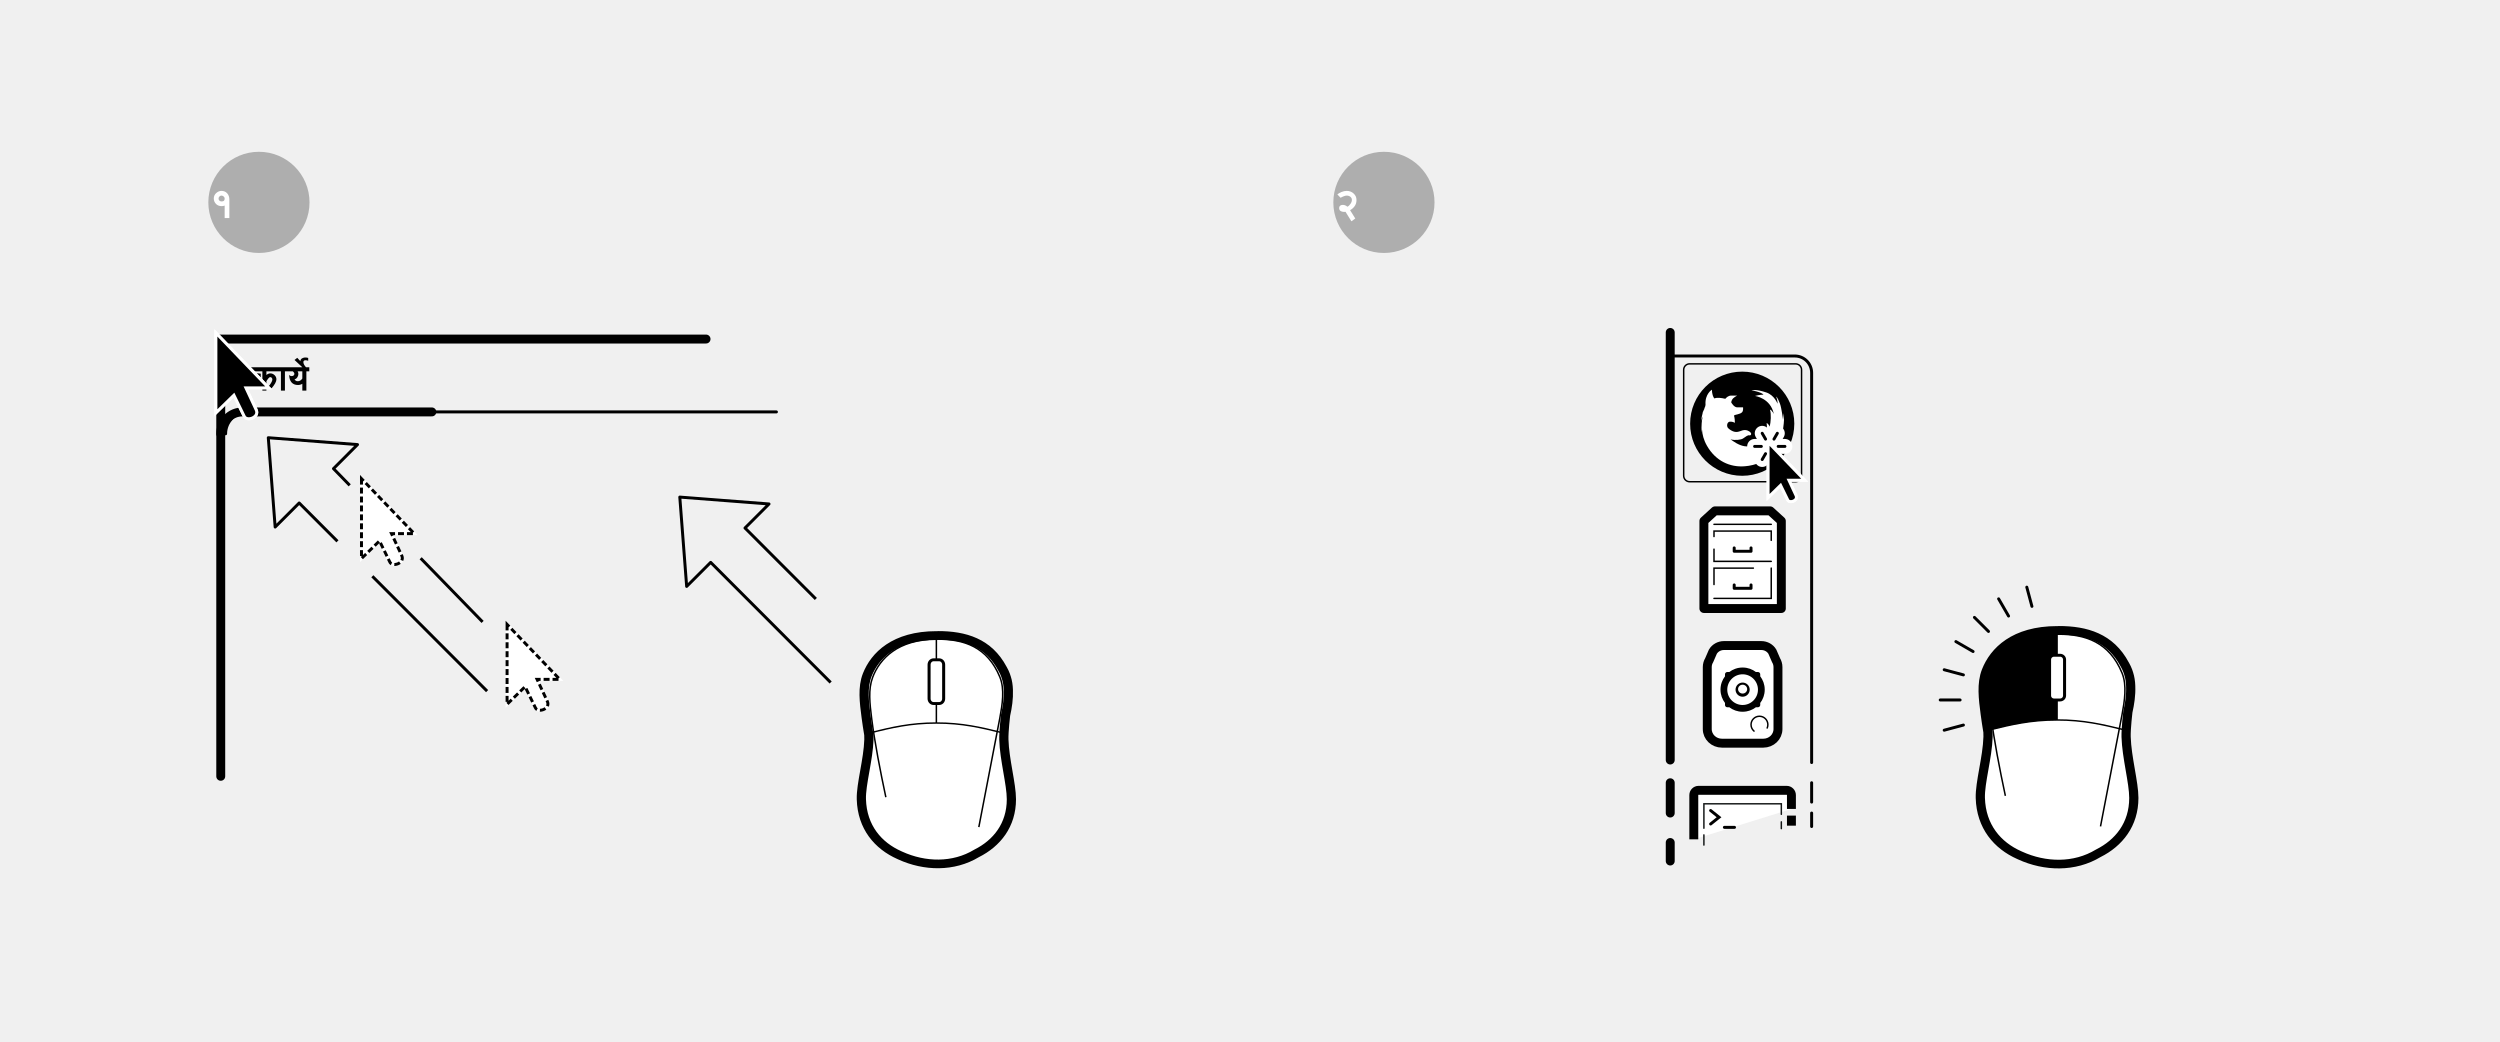
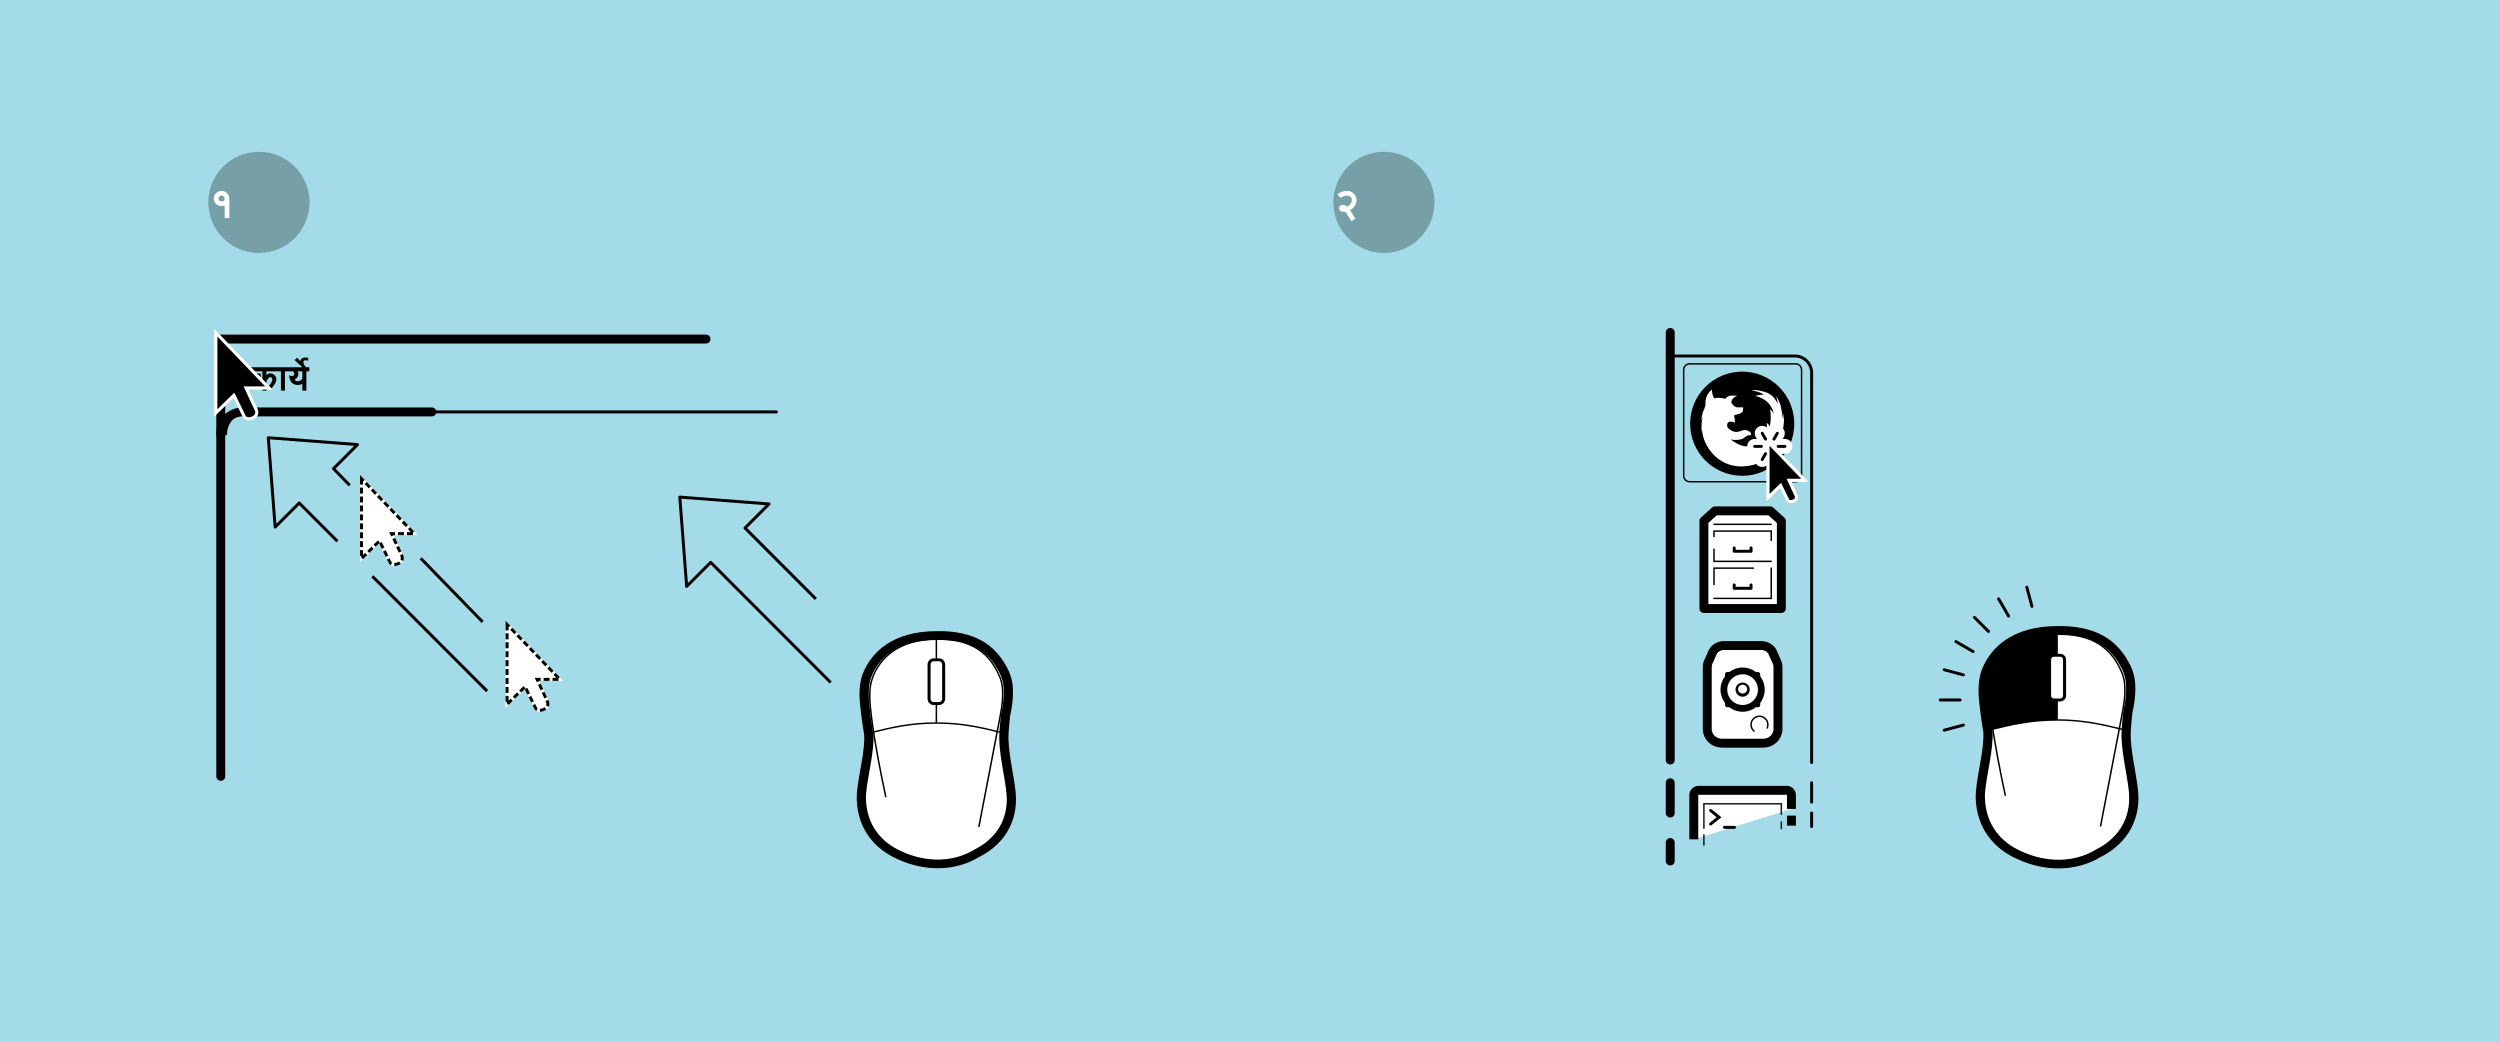
<svg xmlns="http://www.w3.org/2000/svg" xmlns:ns1="http://www.openswatchbook.org/uri/2009/osb" xmlns:xlink="http://www.w3.org/1999/xlink" height="350" id="svg10075" version="1.1" width="840">
  <defs id="defs10077">
    <linearGradient id="RHEL7" ns1:paint="gradient">
      <stop id="stop13323" offset="0" style="stop-color:#a3dbe8;stop-opacity:1;" />
      <stop id="stop13325" offset="1" style="stop-color:#a3dbe8;stop-opacity:1;" />
    </linearGradient>
    <linearGradient id="GNOME" ns1:paint="gradient">
      <stop id="stop11074" offset="0" style="stop-color:#eeedec;stop-opacity:1;" />
      <stop id="stop11076" offset="1" style="stop-color:#eeedec;stop-opacity:1" />
    </linearGradient>
    <linearGradient id="BLANK" ns1:paint="gradient">
      <stop id="stop7012" offset="0" style="stop-color:#eeedec;stop-opacity:0;" />
      <stop id="stop7014" offset="1" style="stop-color:#eeedec;stop-opacity:0" />
    </linearGradient>
    <linearGradient gradientTransform="matrix(1.183438,0,0,0.896461,5.70167,415.6038)" gradientUnits="userSpaceOnUse" id="linearGradient7064" x1="-18.338" x2="713.429" y1="490.549" y2="490.549" xlink:href="#GNOME" />
    <linearGradient gradientUnits="userSpaceOnUse" id="linearGradient5885" x1="29.09" x2="33.971" y1="11.773" y2="9.709" xlink:href="#linearGradient5716" />
    <linearGradient id="linearGradient5716">
      <stop id="stop5718" offset="0" style="stop-color:#000000;stop-opacity:1;" />
      <stop id="stop5720" offset="1" style="stop-color:#484848;stop-opacity:1;" />
    </linearGradient>
    <linearGradient gradientUnits="userSpaceOnUse" id="linearGradient17441" x1="29.09" x2="33.971" y1="11.773" y2="9.709" xlink:href="#linearGradient5716" />
    <linearGradient id="linearGradient17443">
      <stop id="stop17445" offset="0" style="stop-color:#000000;stop-opacity:1;" />
      <stop id="stop17447" offset="1" style="stop-color:#484848;stop-opacity:1;" />
    </linearGradient>
    <linearGradient gradientUnits="userSpaceOnUse" id="linearGradient4726-2" x1="29.09" x2="33.971" y1="11.773" y2="9.709" xlink:href="#linearGradient5716-3-1" />
    <linearGradient id="linearGradient5716-3-1">
      <stop id="stop5718-0-3" offset="0" style="stop-color:#000000;stop-opacity:1;" />
      <stop id="stop5720-0-39" offset="1" style="stop-color:#484848;stop-opacity:1;" />
    </linearGradient>
    <linearGradient gradientUnits="userSpaceOnUse" id="linearGradient4726-2-4" x1="29.09" x2="33.971" y1="11.773" y2="9.709" xlink:href="#linearGradient5716-3-1-9" />
    <linearGradient id="linearGradient5716-3-1-9">
      <stop id="stop5718-0-3-4" offset="0" style="stop-color:#000000;stop-opacity:1;" />
      <stop id="stop5720-0-39-8" offset="1" style="stop-color:#484848;stop-opacity:1;" />
    </linearGradient>
    <linearGradient gradientUnits="userSpaceOnUse" id="linearGradient4726-2-4-7" x1="29.09" x2="33.971" y1="11.773" y2="9.709" xlink:href="#linearGradient5716-3-1-9-2" />
    <linearGradient id="linearGradient5716-3-1-9-2">
      <stop id="stop5718-0-3-4-5" offset="0" style="stop-color:#000000;stop-opacity:1;" />
      <stop id="stop5720-0-39-8-8" offset="1" style="stop-color:#484848;stop-opacity:1;" />
    </linearGradient>
    <linearGradient gradientUnits="userSpaceOnUse" id="linearGradient31959" x1="29.09" x2="33.971" y1="11.773" y2="9.709" xlink:href="#linearGradient5716-3-1" />
    <linearGradient gradientUnits="userSpaceOnUse" id="linearGradient31961" x1="29.09" x2="33.971" y1="11.773" y2="9.709" xlink:href="#linearGradient5716-3-1-9" />
    <linearGradient gradientUnits="userSpaceOnUse" id="linearGradient31963" x1="29.09" x2="33.971" y1="11.773" y2="9.709" xlink:href="#linearGradient5716-3-1-9-2" />
    <linearGradient gradientUnits="userSpaceOnUse" id="linearGradient5681-5" x1="29.09" x2="33.971" y1="11.773" y2="9.709" xlink:href="#linearGradient5716-3-1-8-5-5" />
    <linearGradient id="linearGradient5716-3-1-8-5-5">
      <stop id="stop5718-0-3-8-9-7" offset="0" style="stop-color:#000000;stop-opacity:1;" />
      <stop id="stop5720-0-39-7-4-0" offset="1" style="stop-color:#484848;stop-opacity:1;" />
    </linearGradient>
    <radialGradient cx="18.248" cy="15.716" fx="18.248" fy="15.716" gradientTransform="matrix(0.667097,0,0,0.6652358,301.7631,447.7745)" gradientUnits="userSpaceOnUse" id="radialGradient5559" r="29.993" xlink:href="#linearGradient3962-1-1-9-5-4-2" />
    <linearGradient id="linearGradient3962-1-1-9-5-4-2">
      <stop id="stop3964-5-0-1-9-6-6" offset="0" style="stop-color: rgb(211, 233, 255); stop-opacity: 1;" />
      <stop id="stop4134-0-8-0-8-6-6" offset="0.155" style="stop-color: rgb(243, 249, 255); stop-opacity: 1;" />
      <stop id="stop4346-9-1-1-2-3-4" offset="0.631" style="stop-color: rgb(55, 100, 151); stop-opacity: 1;" />
      <stop id="stop6610-2-9-0-2-7" offset="0.816" style="stop-color: rgb(39, 62, 93); stop-opacity: 1;" />
      <stop id="stop3966-7-2-7-7-1-3" offset="1" style="stop-color: rgb(82, 110, 165); stop-opacity: 1;" />
    </linearGradient>
    <linearGradient gradientTransform="matrix(0.1249452,0,0,0.125444,302.5432,448.9002)" gradientUnits="userSpaceOnUse" id="linearGradient5561" x1="145.163" x2="144.427" y1="-41.407" y2="46.078" xlink:href="#linearGradient10586-8-2-5-1-6-0" />
    <linearGradient id="linearGradient10586-8-2-5-1-6-0">
      <stop id="stop10588-8-7-5-8-3-4" offset="0" style="stop-color: rgb(172, 197, 237); stop-opacity: 1;" />
      <stop id="stop10590-3-6-5-8-3-9" offset="1" style="stop-color: rgb(25, 59, 110); stop-opacity: 1;" />
    </linearGradient>
    <radialGradient cx="24.881" cy="23" fx="24.881" fy="23" gradientTransform="matrix(1,0,0,0.931606,0,1.57305)" gradientUnits="userSpaceOnUse" id="radialGradient5567" r="19.19" xlink:href="#linearGradient6868-5-7-5-4-3" />
    <linearGradient id="linearGradient6868-5-7-5-4-3">
      <stop id="stop6870-84-7-0-1-8" offset="0" style="stop-color: rgb(0, 0, 0); stop-opacity: 1;" />
      <stop id="stop6872-0-5-0-7-1" offset="1" style="stop-color: rgb(0, 0, 0); stop-opacity: 0;" />
    </linearGradient>
    <radialGradient cx="24.881" cy="23" fx="24.881" fy="23" gradientTransform="matrix(1,0,0,0.931606,0,1.57305)" gradientUnits="userSpaceOnUse" id="radialGradient5565" r="19.19" xlink:href="#linearGradient6868-5-7-5-4-3" />
    <radialGradient cx="24.881" cy="23" fx="24.881" fy="23" gradientTransform="matrix(1,0,0,0.931606,0,1.57305)" gradientUnits="userSpaceOnUse" id="radialGradient5563" r="19.19" xlink:href="#linearGradient6868-5-7-5-4-3" />
    <radialGradient cx="24.881" cy="23" fx="24.881" fy="23" gradientTransform="matrix(1,0,0,0.931606,0,1.57305)" gradientUnits="userSpaceOnUse" id="radialGradient5573" r="19.19" xlink:href="#linearGradient6868-5-7-5-4-3" />
    <radialGradient cx="24.881" cy="23" fx="24.881" fy="23" gradientTransform="matrix(1,0,0,0.931606,0,1.57305)" gradientUnits="userSpaceOnUse" id="radialGradient5571" r="19.19" xlink:href="#linearGradient6868-5-7-5-4-3" />
    <radialGradient cx="24.881" cy="23" fx="24.881" fy="23" gradientTransform="matrix(1,0,0,0.931606,0,1.57305)" gradientUnits="userSpaceOnUse" id="radialGradient5569" r="19.19" xlink:href="#linearGradient6868-5-7-5-4-3" />
    <radialGradient cx="24.881" cy="23" fx="24.881" fy="23" gradientTransform="matrix(1,0,0,0.931606,0,1.57305)" gradientUnits="userSpaceOnUse" id="radialGradient5579" r="19.19" xlink:href="#linearGradient6868-5-7-5-4-3" />
    <radialGradient cx="24.881" cy="23" fx="24.881" fy="23" gradientTransform="matrix(1,0,0,0.931606,0,1.57305)" gradientUnits="userSpaceOnUse" id="radialGradient5577" r="19.19" xlink:href="#linearGradient6868-5-7-5-4-3" />
    <radialGradient cx="24.881" cy="23" fx="24.881" fy="23" gradientTransform="matrix(1,0,0,0.931606,0,1.57305)" gradientUnits="userSpaceOnUse" id="radialGradient5575" r="19.19" xlink:href="#linearGradient6868-5-7-5-4-3" />
    <radialGradient cx="24.881" cy="23" fx="24.881" fy="23" gradientTransform="matrix(1,0,0,0.931606,0,1.57305)" gradientUnits="userSpaceOnUse" id="radialGradient5585" r="19.19" xlink:href="#linearGradient6868-5-7-5-4-3" />
    <radialGradient cx="24.881" cy="23" fx="24.881" fy="23" gradientTransform="matrix(1,0,0,0.931606,0,1.57305)" gradientUnits="userSpaceOnUse" id="radialGradient5583" r="19.19" xlink:href="#linearGradient6868-5-7-5-4-3" />
    <radialGradient cx="24.881" cy="23" fx="24.881" fy="23" gradientTransform="matrix(1,0,0,0.931606,0,1.57305)" gradientUnits="userSpaceOnUse" id="radialGradient5581" r="19.19" xlink:href="#linearGradient6868-5-7-5-4-3" />
    <radialGradient cx="24.881" cy="23" fx="24.881" fy="23" gradientTransform="matrix(1,0,0,0.931606,0,1.57305)" gradientUnits="userSpaceOnUse" id="radialGradient5591" r="19.19" xlink:href="#linearGradient6868-5-7-5-4-3" />
    <radialGradient cx="24.881" cy="23" fx="24.881" fy="23" gradientTransform="matrix(1,0,0,0.931606,0,1.57305)" gradientUnits="userSpaceOnUse" id="radialGradient5589" r="19.19" xlink:href="#linearGradient6868-5-7-5-4-3" />
    <radialGradient cx="24.881" cy="23" fx="24.881" fy="23" gradientTransform="matrix(1,0,0,0.931606,0,1.57305)" gradientUnits="userSpaceOnUse" id="radialGradient5587" r="19.19" xlink:href="#linearGradient6868-5-7-5-4-3" />
    <radialGradient cx="24.881" cy="23" fx="24.881" fy="23" gradientTransform="matrix(1,0,0,0.931606,0,1.57305)" gradientUnits="userSpaceOnUse" id="radialGradient5597" r="19.19" xlink:href="#linearGradient6868-5-7-5-4-3" />
    <radialGradient cx="24.881" cy="23" fx="24.881" fy="23" gradientTransform="matrix(1,0,0,0.931606,0,1.57305)" gradientUnits="userSpaceOnUse" id="radialGradient5595" r="19.19" xlink:href="#linearGradient6868-5-7-5-4-3" />
    <radialGradient cx="24.881" cy="23" fx="24.881" fy="23" gradientTransform="matrix(1,0,0,0.931606,0,1.57305)" gradientUnits="userSpaceOnUse" id="radialGradient5593" r="19.19" xlink:href="#linearGradient6868-5-7-5-4-3" />
    <radialGradient cx="24.881" cy="23" fx="24.881" fy="23" gradientTransform="matrix(1,0,0,0.931606,0,1.57305)" gradientUnits="userSpaceOnUse" id="radialGradient5603" r="19.19" xlink:href="#linearGradient6868-5-7-5-4-3" />
    <radialGradient cx="24.881" cy="23" fx="24.881" fy="23" gradientTransform="matrix(1,0,0,0.931606,0,1.57305)" gradientUnits="userSpaceOnUse" id="radialGradient5601" r="19.19" xlink:href="#linearGradient6868-5-7-5-4-3" />
    <radialGradient cx="24.881" cy="23" fx="24.881" fy="23" gradientTransform="matrix(1,0,0,0.931606,0,1.57305)" gradientUnits="userSpaceOnUse" id="radialGradient5599" r="19.19" xlink:href="#linearGradient6868-5-7-5-4-3" />
    <radialGradient cx="24.881" cy="23" fx="24.881" fy="23" gradientTransform="matrix(1,0,0,0.931606,0,1.57305)" gradientUnits="userSpaceOnUse" id="radialGradient5609" r="19.19" xlink:href="#linearGradient6868-5-7-5-4-3" />
    <radialGradient cx="24.881" cy="23" fx="24.881" fy="23" gradientTransform="matrix(1,0,0,0.931606,0,1.57305)" gradientUnits="userSpaceOnUse" id="radialGradient5607" r="19.19" xlink:href="#linearGradient6868-5-7-5-4-3" />
    <radialGradient cx="24.881" cy="23" fx="24.881" fy="23" gradientTransform="matrix(1,0,0,0.931606,0,1.57305)" gradientUnits="userSpaceOnUse" id="radialGradient5605" r="19.19" xlink:href="#linearGradient6868-5-7-5-4-3" />
    <radialGradient cx="24.881" cy="23" fx="24.881" fy="23" gradientTransform="matrix(1,0,0,0.931606,0,1.57305)" gradientUnits="userSpaceOnUse" id="radialGradient5615" r="19.19" xlink:href="#linearGradient6868-5-7-5-4-3" />
    <radialGradient cx="24.881" cy="23" fx="24.881" fy="23" gradientTransform="matrix(1,0,0,0.931606,0,1.57305)" gradientUnits="userSpaceOnUse" id="radialGradient5613" r="19.19" xlink:href="#linearGradient6868-5-7-5-4-3" />
    <radialGradient cx="24.881" cy="23" fx="24.881" fy="23" gradientTransform="matrix(1,0,0,0.931606,0,1.57305)" gradientUnits="userSpaceOnUse" id="radialGradient5611" r="19.19" xlink:href="#linearGradient6868-5-7-5-4-3" />
    <radialGradient cx="77.562" cy="152.511" fx="77.562" fy="152.511" gradientTransform="matrix(1.96261,0,0,1.09426,-74.6625,-21.1211)" gradientUnits="userSpaceOnUse" id="radialGradient5617" r="13.031" xlink:href="#linearGradient10599-4-0-8-1-6" />
    <linearGradient id="linearGradient10599-4-0-8-1-6">
      <stop id="stop10601-9-3-6-7-5-5" offset="0" style="stop-color: rgb(255, 255, 255); stop-opacity: 1;" />
      <stop id="stop10603-3-0-1-5-1" offset="1" style="stop-color: rgb(255, 255, 255); stop-opacity: 0;" />
    </linearGradient>
    <filter color-interpolation-filters="sRGB" id="filter10631-9-5-7-4-7">
      <feGaussianBlur id="feGaussianBlur10633-6-0-3-5-7" stdDeviation="0.591" />
    </filter>
  </defs>
  <g id="layer1" transform="translate(0,-1142.362)">
-     <rect height="656" id="background" style="fill:url(#BLANK);" width="866" x="-16" y="855.362" />
+     <rect height="656" id="background" style="fill:url(#RHEL7);" width="866" x="-16" y="855.362" />
  </g>
  <g id="layer2" transform="translate(0,-690)">
    <g id="g11020" transform="translate(-35,26.63783)">
      <path d="m 137,278 c 0,9.389 -7.611,17 -17,17 -9.389,0 -17,-7.611 -17,-17 0,-9.389 7.611,-17 17,-17 9.389,0 17,7.611 17,17 z" id="path11014" style="color:#000000;fill:#000000;fill-opacity:0.275;stroke:none;stroke-width:1.07;marker:none;visibility:visible;display:inline;overflow:visible;enable-background:accumulate" transform="translate(2,453.3622)" />
      <text id="text11016" style="font-size:14px;font-style:normal;font-variant:normal;font-weight:bold;font-stretch:normal;text-align:center;line-height:125%;letter-spacing:0px;word-spacing:0px;writing-mode:lr-tb;text-anchor:middle;fill:#ffffff;fill-opacity:1;stroke:none;font-family:Cantarell;-inkscape-font-specification:Cantarell Bold" x="122.293" y="736.362" xml:space="preserve">
        <tspan id="tspan11018" x="122.293" y="736.362">१</tspan>
      </text>
    </g>
    <text id="text32728" style="font-size:12px;font-style:normal;font-variant:normal;font-weight:bold;font-stretch:normal;text-align:start;line-height:125%;letter-spacing:0px;word-spacing:0px;writing-mode:lr-tb;text-anchor:start;fill:#000000;fill-opacity:1;stroke:none;font-family:Cantarell;-inkscape-font-specification:Cantarell Bold" x="84" y="821" xml:space="preserve">
      <tspan id="tspan32730" x="84" y="821">कार्ये</tspan>
    </text>
    <g id="g3938" transform="matrix(1.630607,0,0,1.63249,-290.2703,409.0799)">
      <path d="m 223.5,331.862 0,-90 100,0" id="rect3201" style="color:#000000;fill:#000000;fill-opacity:0;fill-rule:nonzero;stroke:#000000;stroke-width:1.839;stroke-linecap:round;stroke-linejoin:miter;stroke-miterlimit:4;stroke-opacity:1;stroke-dashoffset:0;marker:none;visibility:visible;display:inline;overflow:visible;enable-background:accumulate" />
      <path d="m 224.5,261.362 c 0,-2.485 2.015,-4.5 4.5,-4.5 l 109,0" id="path3995" style="fill:none;stroke:#000000;stroke-width:0.613px;stroke-linecap:round;stroke-linejoin:miter;stroke-opacity:1" />
      <path d="m 223.5,261.362 c 0,-2.485 2.015,-4.5 4.5,-4.5 l 39,0" id="path3995-8" style="fill:none;stroke:#000000;stroke-width:1.839;stroke-linecap:round;stroke-linejoin:miter;stroke-miterlimit:4;stroke-opacity:1;stroke-dasharray:none" />
      <g id="default-pointer-c-1" style="display:inline" transform="translate(195.8951,238.2795)">
        <path d="m 26.605,2.318 0,16.44 3.712,-3.624 2.121,4.331 c 0.52,1.171 3.221,0.23 2.453,-1.337 l -2.099,-4.497 4.685,0 L 26.605,2.318 z" id="path5565-2" style="color:#000000;fill:url(#linearGradient4726-2);fill-opacity:1;fill-rule:nonzero;stroke:#ffffff;stroke-width:0.613;stroke-linecap:butt;stroke-linejoin:miter;stroke-miterlimit:10;stroke-opacity:1;stroke-dasharray:none;stroke-dashoffset:0;marker:none;visibility:visible;display:block;overflow:visible;enable-background:accumulate" />
        <path d="m 26.605,2.318 0,16.44 3.712,-3.624 2.121,4.331 c 0.52,1.171 3.221,0.23 2.453,-1.337 l -2.099,-4.497 4.685,0 L 26.605,2.318 z" id="path6242-4" style="color:#000000;fill:#000000;fill-opacity:1;fill-rule:nonzero;stroke:#ffffff;stroke-width:0.613;stroke-linecap:butt;stroke-linejoin:miter;stroke-miterlimit:10;stroke-opacity:1;stroke-dasharray:none;stroke-dashoffset:0;marker:none;visibility:visible;display:block;overflow:visible;enable-background:accumulate" />
      </g>
      <path d="M 277.243,299.863 264.91,287.2 m -15.048,-15.45 -3.13,-3.214 4.95,-4.95 -18.385,-1.414 1.414,18.385 4.95,-4.95 7.672,7.672 m 7.625,7.625 23.209,23.209" id="rect12572-5" style="color:#000000;fill:none;stroke:#000000;stroke-width:0.613;stroke-linecap:square;stroke-linejoin:round;stroke-miterlimit:4;stroke-opacity:1;stroke-dashoffset:0.95;marker:none;visibility:visible;display:inline;overflow:visible;enable-background:accumulate" />
      <g id="default-pointer-c-1-2" style="display:inline" transform="translate(225.8951,268.2795)">
        <path d="m 26.605,2.318 0,16.44 3.712,-3.624 2.121,4.331 c 0.52,1.171 3.221,0.23 2.453,-1.337 l -2.099,-4.497 4.685,0 L 26.605,2.318 z" id="path5565-2-4" style="color:#000000;fill:url(#linearGradient4726-2-4);fill-opacity:1;fill-rule:nonzero;stroke:#ffffff;stroke-width:0.613;stroke-linecap:butt;stroke-linejoin:miter;stroke-miterlimit:10;stroke-opacity:1;stroke-dasharray:none;stroke-dashoffset:0;marker:none;visibility:visible;display:block;overflow:visible;enable-background:accumulate" />
        <path d="m 26.605,2.318 0,16.44 3.712,-3.624 2.121,4.331 c 0.52,1.171 3.221,0.23 2.453,-1.337 l -2.099,-4.497 4.685,0 L 26.605,2.318 z" id="path6242-4-9" style="color:#000000;fill:#ffffff;fill-opacity:1;fill-rule:nonzero;stroke:#000000;stroke-width:0.613;stroke-linecap:butt;stroke-linejoin:miter;stroke-miterlimit:10;stroke-opacity:1;stroke-dasharray:1.226, 0.613;stroke-dashoffset:0;marker:none;visibility:visible;display:block;overflow:visible;enable-background:accumulate" />
      </g>
      <g id="default-pointer-c-1-2-5" style="display:inline" transform="translate(255.8951,298.2795)">
        <path d="m 26.605,2.318 0,16.44 3.712,-3.624 2.121,4.331 c 0.52,1.171 3.221,0.23 2.453,-1.337 l -2.099,-4.497 4.685,0 L 26.605,2.318 z" id="path5565-2-4-9" style="color:#000000;fill:url(#linearGradient4726-2-4-7);fill-opacity:1;fill-rule:nonzero;stroke:#ffffff;stroke-width:0.613;stroke-linecap:butt;stroke-linejoin:miter;stroke-miterlimit:10;stroke-opacity:1;stroke-dasharray:none;stroke-dashoffset:0;marker:none;visibility:visible;display:block;overflow:visible;enable-background:accumulate" />
        <path d="m 26.605,2.318 0,16.44 3.712,-3.624 2.121,4.331 c 0.52,1.171 3.221,0.23 2.453,-1.337 l -2.099,-4.497 4.685,0 L 26.605,2.318 z" id="path6242-4-9-7" style="color:#000000;fill:#ffffff;fill-opacity:1;fill-rule:nonzero;stroke:#000000;stroke-width:0.613;stroke-linecap:butt;stroke-linejoin:miter;stroke-miterlimit:10;stroke-opacity:1;stroke-dasharray:1.226, 0.613;stroke-dashoffset:0;marker:none;visibility:visible;display:block;overflow:visible;enable-background:accumulate" />
      </g>
    </g>
    <g id="g5895" transform="matrix(1.326626,0,0,1.278916,-296.2912,866.6076)">
      <g id="g5467" transform="matrix(0.2995878,0,0,0.291709,321.7885,-7.042621)">
        <path d="m 464.469,123.031 0,0.125 c -0.444,-0.02 -0.894,-0.019 -1.312,-0.031 -0.02,-5e-4 -0.042,-6e-5 -0.062,0 l 0,-0.031 c -35.473,0 -52.121,18.179 -58.531,35.531 -4.166,11.276 -2.565,24.581 -0.906,38.062 0.617,5.015 1.389,10.378 2.25,15.906 0.052,1.534 0.095,3.022 0.062,4.25 -0.482,18.032 -6.738,40.146 -6.375,53.75 0.673,25.189 14.158,41.816 32.094,50.312 0.282,0.134 0.559,0.277 0.844,0.406 20.532,9.975 44.841,10.698 64.531,-2 17.006,-9.046 29.375,-25.397 29.375,-48.719 0,-13.609 -5.893,-35.718 -6.375,-53.75 -0.196,-7.319 1.438,-21.906 1.438,-21.906 1.536,-7.243 2.642,-15.026 2.344,-22.594 -0.004,-0.103 0.005,-0.209 0,-0.312 -0.112,-3.856 -0.641,-7.563 -1.688,-11.031 -0.118,-0.391 -0.243,-0.772 -0.375,-1.156 -0.101,-0.325 -0.172,-0.646 -0.281,-0.969 -0.607,-1.792 -1.424,-3.609 -2.375,-5.406 -0.068,-0.138 -0.151,-0.269 -0.219,-0.406 -11.841,-23.793 -32.008,-30.031 -54.438,-30.031 z" id="use3906-7-3" style="color:#000000;fill:#ffffff;stroke:#000000;stroke-width:7.791;stroke-linejoin:round;stroke-miterlimit:4;stroke-dasharray:none;marker:none;visibility:visible;display:inline;overflow:visible;enable-background:accumulate" />
      </g>
      <path d="m 471.255,79.201 5.307,-28.587 c 0.648,-3.578 1.27,-7.661 0.026,-10.804 -3.145,-7.945 -9.059,-9.964 -15.689,-9.964 l -0.38,0.015 c -9.796,0 -14.393,5.126 -16.164,10.02 l -3e-5,1e-6 c -1.15,3.18 -0.708,6.932 -0.25,10.733 0.744,6.175 2.227,14.066 3.598,20.733" id="path3896-9" style="color:#000000;fill:none;stroke:#000000;stroke-width:0.384;stroke-miterlimit:4;stroke-dasharray:none;marker:none;visibility:visible;display:inline;overflow:visible;enable-background:accumulate" />
      <path d="m 460.5,28.862 0,23" id="path5509" style="fill:none;stroke:#000000;stroke-width:0.384;stroke-linecap:butt;stroke-linejoin:miter;stroke-miterlimit:4;stroke-opacity:1;stroke-dasharray:none" />
      <rect height="11.488" id="rect5511" rx="1.132" ry="1.279" style="color:#000000;fill:#ffffff;stroke:#000000;stroke-width:0.768;stroke-linecap:square;stroke-linejoin:round;stroke-miterlimit:4;stroke-opacity:1;stroke-dasharray:none;stroke-dashoffset:0;marker:none;visibility:visible;display:inline;overflow:visible;enable-background:accumulate" width="3.692" x="458.654" y="35.253" />
      <path d="m 444,54.362 c 5.145,-1.307 9.934,-2.504 16.493,-2.5 6.558,-0.004 11.348,1.193 16.493,2.5" id="path5509-2-7" style="fill:none;stroke:#000000;stroke-width:0.384;stroke-linecap:butt;stroke-linejoin:miter;stroke-miterlimit:4;stroke-opacity:1;stroke-dasharray:none" />
    </g>
    <path d="m 273.773,890.894 -23.456,-23.483 8.071,-8.08 -29.978,-2.309 2.306,30.013 8.071,-8.08 39.96,40.006" id="rect12572" style="color:#000000;fill:none;stroke:#000000;stroke-width:1;stroke-linecap:square;stroke-linejoin:round;stroke-miterlimit:4;stroke-opacity:1;stroke-dashoffset:0.95;marker:none;visibility:visible;display:inline;overflow:visible;enable-background:accumulate" />
    <g id="g31901" transform="translate(343,26.63783)">
      <path d="m 137,278 c 0,9.389 -7.611,17 -17,17 -9.389,0 -17,-7.611 -17,-17 0,-9.389 7.611,-17 17,-17 9.389,0 17,7.611 17,17 z" id="path31903" style="color:#000000;fill:#000000;fill-opacity:0.275;stroke:none;stroke-width:1.07;marker:none;visibility:visible;display:inline;overflow:visible;enable-background:accumulate" transform="translate(2,453.3622)" />
      <text id="text31905" style="font-size:14px;font-style:normal;font-variant:normal;font-weight:bold;font-stretch:normal;text-align:center;line-height:125%;letter-spacing:0px;word-spacing:0px;writing-mode:lr-tb;text-anchor:middle;fill:#ffffff;fill-opacity:1;stroke:none;font-family:Cantarell;-inkscape-font-specification:Cantarell Bold" x="122.293" y="736.362" xml:space="preserve">
        <tspan id="tspan31907" x="122.293" y="736.362">२</tspan>
      </text>
    </g>
    <g id="g5730-3" transform="matrix(1.357272,0,0,1.308254,-15.28725,864.059)">
      <g id="g5467-6-5-7" transform="matrix(0.2995878,0,0,0.291709,381.7885,-7.042639)">
        <path d="m 464.469,123.031 0,0.125 c -0.444,-0.02 -0.894,-0.019 -1.312,-0.031 -0.02,-5e-4 -0.042,-6e-5 -0.062,0 l 0,-0.031 c -35.473,0 -52.121,18.179 -58.531,35.531 -4.166,11.276 -2.565,24.581 -0.906,38.062 0.617,5.015 1.389,10.378 2.25,15.906 0.052,1.534 0.095,3.022 0.062,4.25 -0.482,18.032 -6.738,40.146 -6.375,53.75 0.673,25.189 14.158,41.816 32.094,50.312 0.282,0.134 0.559,0.277 0.844,0.406 20.532,9.975 44.841,10.698 64.531,-2 17.006,-9.046 29.375,-25.397 29.375,-48.719 0,-13.609 -5.893,-35.718 -6.375,-53.75 -0.196,-7.319 1.438,-21.906 1.438,-21.906 1.536,-7.243 2.642,-15.026 2.344,-22.594 -0.004,-0.103 0.005,-0.209 0,-0.312 -0.112,-3.856 -0.641,-7.563 -1.688,-11.031 -0.118,-0.391 -0.243,-0.772 -0.375,-1.156 -0.101,-0.325 -0.172,-0.646 -0.281,-0.969 -0.607,-1.792 -1.424,-3.609 -2.375,-5.406 -0.068,-0.138 -0.151,-0.269 -0.219,-0.406 -11.841,-23.793 -32.008,-30.031 -54.438,-30.031 z" id="use3906-7-3-7-4-1" style="color:#000000;fill:#ffffff;stroke:#000000;stroke-width:7.616;stroke-linejoin:round;stroke-miterlimit:4;stroke-dasharray:none;marker:none;visibility:visible;display:inline;overflow:visible;enable-background:accumulate" />
      </g>
      <path d="m 531.255,79.201 5.307,-28.587 c 0.648,-3.578 1.27,-7.661 0.026,-10.804 -3.145,-7.945 -9.059,-9.964 -15.689,-9.964 l -0.38,0.015 c -9.796,0 -14.393,5.126 -16.164,10.02 l -3e-5,10e-7 c -1.15,3.18 -0.708,6.932 -0.25,10.733 0.744,6.175 2.227,14.066 3.598,20.733" id="path3896-9-3-4-3" style="color:#000000;fill:none;stroke:#000000;stroke-width:0.375;stroke-miterlimit:4;stroke-dasharray:none;marker:none;visibility:visible;display:inline;overflow:visible;enable-background:accumulate" />
      <path d="m 520.5,28.875 c -10.605,0.011 -15.581,5.287 -17.5,10.344 -1.248,3.289 -0.778,7.192 -0.281,11.125 0.16,1.265 0.377,2.617 0.594,4 0.232,0.004 0.447,0.031 0.688,0.031 5.145,-1.307 9.938,-2.504 16.5,-2.5 l 0,-23 z" id="use3906-7-3-7-6-8-6-2" style="color:#000000;fill:#000000;stroke:none;stroke-width:3.001;marker:none;visibility:visible;display:inline;overflow:visible;enable-background:accumulate" />
      <path d="m 520.5,28.862 0,23" id="path5509-5-9-7" style="fill:none;stroke:#000000;stroke-width:0.375;stroke-linecap:butt;stroke-linejoin:miter;stroke-miterlimit:4;stroke-opacity:1;stroke-dasharray:none" />
      <rect height="11.488" id="rect5511-0-2-1" rx="1.112" ry="1.112" style="color:#000000;fill:#ffffff;stroke:#000000;stroke-width:0.75;stroke-linecap:square;stroke-linejoin:round;stroke-miterlimit:4;stroke-opacity:1;stroke-dasharray:none;stroke-dashoffset:0;marker:none;visibility:visible;display:inline;overflow:visible;enable-background:accumulate" width="3.713" x="518.643" y="35.241" />
      <path d="m 504,54.362 c 5.145,-1.307 9.934,-2.504 16.493,-2.5 6.558,-0.004 11.348,1.193 16.493,2.5" id="path5509-2-7-3-8-9" style="fill:none;stroke:#000000;stroke-width:0.375;stroke-linecap:butt;stroke-linejoin:miter;stroke-miterlimit:4;stroke-opacity:1;stroke-dasharray:none" />
    </g>
    <g id="g4614-7" transform="matrix(1.669955,0,0,1.669955,-178.8889,831.9057)">
      <path d="m 501.5,55.862 -4,0" id="path5939-2-0" style="fill:none;stroke:#000000;stroke-width:0.598;stroke-linecap:round;stroke-linejoin:miter;stroke-miterlimit:4;stroke-opacity:1;stroke-dasharray:none" />
      <path d="m 502.165,50.815 -3.864,-1.035" id="path5939-2-4-6" style="fill:none;stroke:#000000;stroke-width:0.598;stroke-linecap:round;stroke-linejoin:miter;stroke-miterlimit:4;stroke-opacity:1;stroke-dasharray:none" />
      <path d="m 504.113,46.112 -3.464,-2" id="path5939-2-4-0-2" style="fill:none;stroke:#000000;stroke-width:0.598;stroke-linecap:round;stroke-linejoin:miter;stroke-miterlimit:4;stroke-opacity:1;stroke-dasharray:none" />
      <path d="M 507.212,42.073 504.383,39.245" id="path5939-2-4-0-9-6" style="fill:none;stroke:#000000;stroke-width:0.598;stroke-linecap:round;stroke-linejoin:miter;stroke-miterlimit:4;stroke-opacity:1;stroke-dasharray:none" />
      <path d="m 511.25,38.975 -2,-3.464" id="path5939-2-4-0-9-1-7" style="fill:none;stroke:#000000;stroke-width:0.598;stroke-linecap:round;stroke-linejoin:miter;stroke-miterlimit:4;stroke-opacity:1;stroke-dasharray:none" />
      <path d="m 515.953,37.027 -1.035,-3.864" id="path5939-2-4-0-9-1-9-6" style="fill:none;stroke:#000000;stroke-width:0.598;stroke-linecap:round;stroke-linejoin:miter;stroke-miterlimit:4;stroke-opacity:1;stroke-dasharray:none" />
      <path d="m 502.165,60.909 -3.864,1.035" id="path5939-2-4-4-7" style="fill:none;stroke:#000000;stroke-width:0.598;stroke-linecap:round;stroke-linejoin:miter;stroke-miterlimit:4;stroke-opacity:1;stroke-dasharray:none" />
    </g>
    <g id="g5495" transform="matrix(1.13125,0,0,1.13125,308.3625,323.334)">
      <path d="m 223.5,579.862 0,-5.5 m 0,-8.75 0,-9 m 0,-6.75 0,-127" id="rect3201-9-0" style="color:#000000;fill:#000000;fill-opacity:0;fill-rule:nonzero;stroke:#000000;stroke-width:2.652;stroke-linecap:round;stroke-linejoin:miter;stroke-miterlimit:4;stroke-opacity:1;stroke-dashoffset:0;marker:none;visibility:visible;display:inline;overflow:visible;enable-background:accumulate" />
      <path d="m 223,543.112 0,-113.25 37.5,0 c 2.77,0 5,2.23 5,5 l 0,115.75 m 0,6 0,5.75 m 0,3.25 0,4" id="rect8340-2" style="color:#000000;fill:none;stroke:#000000;stroke-width:0.884;stroke-linecap:round;stroke-linejoin:round;stroke-miterlimit:4;stroke-opacity:1;stroke-dashoffset:0;marker:none;visibility:visible;display:inline;overflow:visible;enable-background:accumulate" />
      <rect height="35.013" id="rect8342-8-7-0" rx="1.768" ry="1.768" style="color:#000000;fill:none;stroke:#000000;stroke-width:0.442;stroke-miterlimit:4;stroke-dasharray:none;marker:none;visibility:visible;display:inline;overflow:visible;enable-background:accumulate" width="35.013" x="227.494" y="432.193" />
      <g id="g5884-7" transform="translate(-104,107)">
        <path d="m 340.785,368.862 -3.285,3 -10e-4,26 23,0 -10e-4,-26 -3.285,-3 -16.427,0 z" id="rect2846-2-0-5" style="color:#000000;fill:#ffffff;stroke:#000000;stroke-width:2.652;stroke-linecap:butt;stroke-linejoin:round;stroke-miterlimit:4;stroke-opacity:1;stroke-dasharray:none;stroke-dashoffset:0;marker:none;visibility:visible;display:inline;overflow:visible;enable-background:accumulate" />
        <path d="m 346.5,379.862 0,1 5,0 0,-1" id="path4185-68-9-7-8" style="fill:none;stroke:#000000;stroke-width:0.884px;stroke-linecap:round;stroke-linejoin:round;stroke-opacity:1;display:inline;enable-background:new" />
        <path d="m 340.5,376.487 0,-1.625 17,0 0,2.75 m 0,6.25 -17,0 0,-3.625" id="rect2846-4-5-0-6-8-6-9" style="color:#000000;fill:none;stroke:#000000;stroke-width:0.442;stroke-linecap:round;stroke-linejoin:miter;stroke-miterlimit:4;stroke-opacity:1;stroke-dasharray:none;stroke-dashoffset:0;marker:none;visibility:visible;display:inline;overflow:visible;enable-background:accumulate" />
        <path d="m 357.5,385.862 0,9 -17,0 m 0,-4.125 0,-4.875 11.688,0" id="rect2846-4-5-0-6-8-3-4-8" style="color:#000000;fill:none;stroke:#000000;stroke-width:0.442;stroke-linecap:round;stroke-linejoin:miter;stroke-miterlimit:4;stroke-opacity:1;stroke-dasharray:none;stroke-dashoffset:0;marker:none;visibility:visible;display:inline;overflow:visible;enable-background:accumulate" />
        <path d="m 346.5,390.862 0,1 5,0 0,-1" id="path4185-68-9-7-5-7" style="fill:none;stroke:#000000;stroke-width:0.884px;stroke-linecap:round;stroke-linejoin:round;stroke-opacity:1;display:inline;enable-background:new" />
        <path d="m 340.5,372.862 17,0" id="rect2846-4-5-0-6-8-6-4-5" style="color:#000000;fill:none;stroke:#000000;stroke-width:0.442;stroke-linecap:round;stroke-linejoin:miter;stroke-miterlimit:4;stroke-opacity:1;stroke-dasharray:none;stroke-dashoffset:0;marker:none;visibility:visible;display:inline;overflow:visible;enable-background:accumulate" />
      </g>
      <g id="g5600-4" transform="translate(-104,147)">
        <path d="m 343.458,368.862 c -1.408,0 -2.632,0.728 -3.286,1.813 l -1.089,2.51 c -0.37,0.614 -0.583,1.329 -0.583,2.091 l 0,18.404 c 0,2.317 1.951,4.183 4.375,4.183 l 12.25,0 c 2.424,0 4.375,-1.865 4.375,-4.183 l 0,-18.404 c 0,-0.763 -0.213,-1.477 -0.583,-2.091 l -1.089,-2.51 c -0.654,-1.084 -1.877,-1.813 -3.286,-1.813 l -11.083,0 z" id="rect2846-7-2-9-3-1-8-2" style="color:#000000;fill:#ffffff;stroke:#000000;stroke-width:2.652;stroke-miterlimit:4;stroke-dasharray:none;marker:none;visibility:visible;display:inline;overflow:visible;enable-background:accumulate" />
        <path d="m 349,375.612 c -1.468,0 -2.809,0.5 -3.884,1.336 l -0.668,0 c -0.255,0 -0.459,0.205 -0.459,0.459 l 0,0.668 c -0.837,1.075 -1.336,2.416 -1.336,3.884 0,1.468 0.5,2.809 1.336,3.884 l 0,0.668 c 0,0.255 0.205,0.459 0.459,0.459 l 0.668,0 c 1.075,0.837 2.416,1.336 3.884,1.336 1.468,0 2.809,-0.5 3.884,-1.336 l 0.668,0 c 0.255,0 0.459,-0.205 0.459,-0.459 l 0,-0.668 c 0.837,-1.075 1.336,-2.416 1.336,-3.884 0,-1.468 -0.5,-2.809 -1.336,-3.884 l 0,-0.668 c 0,-0.255 -0.205,-0.459 -0.459,-0.459 l -0.668,0 c -1.075,-0.837 -2.416,-1.336 -3.884,-1.336 z" id="path3861-6-2-2-7-4-1-1" style="color:#000000;fill:#000000;stroke:#000000;stroke-width:0.442;stroke-miterlimit:4;stroke-dasharray:none;marker:none;visibility:visible;display:inline;overflow:visible;enable-background:accumulate" />
        <path d="m 349,376.96 c -2.761,0 -5,2.239 -5,5 0,2.761 2.239,5 5,5 2.761,0 5,-2.239 5,-5 0,-2.761 -2.239,-5 -5,-5 z" id="path3861-6-4-8-5-2-0-1" style="color:#000000;fill:#ffffff;stroke:#000000;stroke-width:0.884;stroke-miterlimit:4;stroke-dasharray:none;marker:none;visibility:visible;display:inline;overflow:visible;enable-background:accumulate" />
        <path d="m 207,155.25 c 0,34.932 -28.318,63.25 -63.25,63.25 C 108.818,218.5 80.5,190.182 80.5,155.25 80.5,120.318 108.818,92 143.75,92 178.682,92 207,120.318 207,155.25 z" id="path3861-6-1-6-2-1-0-0" style="color:#000000;fill:#000000;fill-opacity:1;fill-rule:nonzero;stroke:none;stroke-width:3;marker:none;visibility:visible;display:inline;overflow:visible;enable-background:accumulate" transform="matrix(0.03324596,0,0,0.03324596,344.2209,376.7989)" />
        <path d="m 207,155.25 c 0,34.932 -28.318,63.25 -63.25,63.25 C 108.818,218.5 80.5,190.182 80.5,155.25 80.5,120.318 108.818,92 143.75,92 178.682,92 207,120.318 207,155.25 z" id="path3861-6-1-3-8-2-2" style="color:#000000;fill:#ffffff;fill-opacity:1;fill-rule:nonzero;stroke:none;stroke-width:3;marker:none;visibility:visible;display:inline;overflow:visible;enable-background:accumulate" transform="matrix(-0.02136966,0,0,-0.02078709,352.0719,385.0363)" />
        <path d="M 164.449,225.503 C 161.882,223.348 160.25,220.114 160.25,216.5 c 0,-6.489 5.261,-11.75 11.75,-11.75 6.489,0 11.75,5.261 11.75,11.75 0,1.657 -0.343,3.235 -0.962,4.665" id="path5385-7-4-7-8-0" style="color:#000000;fill:none;stroke:#000000;stroke-width:2.077;stroke-linecap:round;stroke-miterlimit:4;marker:none;visibility:visible;display:inline;overflow:visible;enable-background:accumulate" transform="matrix(0.2127662,0,0,0.2127661,317.4042,346.2983)" />
      </g>
      <g id="g8334" transform="translate(-114,137)">
        <path d="m 344.5,436.422 0,-13.136 c 0,-0.789 0.632,-1.424 1.416,-1.424 l 26.167,0 c 0.785,0 1.416,0.635 1.416,1.424 l 0,4.107 m 0,1.969 0,3" id="rect9426-5" style="fill:#ffffff;fill-opacity:1;fill-rule:nonzero;stroke:#000000;stroke-width:2.652;stroke-linecap:butt;stroke-linejoin:miter;stroke-miterlimit:4;stroke-opacity:1;stroke-dasharray:none;stroke-dashoffset:0;marker:none;visibility:visible;display:inline;overflow:visible;enable-background:accumulate" />
        <path d="m 370.5,431.237 0,2 m -23,4.875 0,-3 m 0,-2 0,-7.25 23,0 0,3.125" id="rect9478-9" style="fill:none;stroke:#131616;stroke-width:0.442;stroke-linecap:round;stroke-linejoin:miter;stroke-miterlimit:4;stroke-opacity:1;stroke-dashoffset:0;marker:none;visibility:visible;display:inline;overflow:visible;enable-background:accumulate" />
        <path d="m 349.5,427.862 2.5,2 -2.5,2" id="path8330" style="fill:none;stroke:#000000;stroke-width:0.884px;stroke-linecap:round;stroke-linejoin:miter;stroke-opacity:1" />
        <path d="m 353.588,432.862 3,0" id="path8332" style="fill:none;stroke:#000000;stroke-width:0.884px;stroke-linecap:round;stroke-linejoin:miter;stroke-opacity:1" />
      </g>
      <g id="g30934" transform="matrix(0.4932066,0,0,0.4932066,-16.88795,171.7486)">
        <path d="m 442.5,560.862 c 0,16.292 -13.208,29.5 -29.5,29.5 -16.292,0 -29.5,-13.208 -29.5,-29.5 0,-16.292 13.208,-29.5 29.5,-29.5 16.292,0 29.5,13.208 29.5,29.5 z" id="path30936" style="color:#000000;fill:#000000;fill-opacity:1;fill-rule:nonzero;stroke:#000000;stroke-width:6.24;stroke-linecap:butt;stroke-linejoin:miter;stroke-miterlimit:4;stroke-opacity:1;stroke-dasharray:none;stroke-dashoffset:0;marker:none;visibility:visible;display:inline;overflow:visible;enable-background:new" transform="matrix(0.9615385,0,0,0.9615385,133.6346,24.82162)" />
        <path d="m 538.58,543.844 c -1.475,-0.065 -2.228,0.097 -2.217,0.111 0.021,0.029 6.136,1.16 7.206,2.66 0,0 -2.551,0.025 -5.099,0.776 -0.115,0.036 9.367,1.175 11.307,10.864 0,0 -1.041,-2.284 -2.328,-2.661 0.846,2.63 0.584,7.718 -0.222,10.199 -0.104,0.319 -0.186,-1.375 -1.774,-2.106 0.508,3.722 -0.021,9.57 -2.55,11.196 -0.197,0.127 1.559,-5.849 0.332,-3.547 -7.321,11.467 -15.98,4.651 -19.51,2.217 2.833,0.709 6.386,0.25 7.538,-0.554 1.758,-1.228 2.835,-2.097 3.769,-1.885 0.934,0.213 1.501,-0.814 0.776,-1.663 -0.726,-0.851 -2.493,-1.968 -4.878,-1.33 -1.682,0.45 -3.691,1.925 -6.873,0 -2.714,-1.643 -2.379,-2.481 -2.379,-3.331 0,-0.851 0.759,-2.097 2.106,-1.885 0.302,0.048 0.535,0.032 0.665,0 0.656,0.15 1.268,0.342 1.885,0.665 0.029,-0.795 -0.104,-3.098 -0.554,-4.364 0.038,0.014 0.102,0.039 0.111,0 0.136,-0.627 3.742,-0.652 4.874,-2.116 0.724,-0.935 0.499,-2.827 0.499,-2.827 l -3.547,0 c -1.857,0.008 -3.45,-2.664 -3.599,-3.039 0.406,-2.221 1.724,-2.978 3.599,-4.056 -1.41,-0.011 -0.669,0 -3.547,0 -1.876,0 -3.005,1.283 -3.599,1.949 -2.485,-0.588 -4.9,-0.895 -6.6,-0.216 -0.785,-0.814 -1.405,-2.84 -1.497,-5.281 0,0 -4.274,2.62 -3.824,9.05 -0.008,0.529 -0.177,0.757 -0.222,1.109 -0.463,0.81 -0.551,1.436 -0.443,1.33 -0.233,0.483 -0.546,1.008 -0.776,1.663 -0.053,0.128 -0.176,0.164 -0.222,0.332 -0.032,0.114 0.008,0.226 0,0.332 -0.408,1.281 -0.763,3.485 -1.109,5.472 0,0 0.441,-1.824 1.109,-3.144 -0.555,1.928 -0.93,5.497 -0.665,9.685 0,0 0.053,-0.725 0.222,-1.774 0.165,2.841 0.92,6.128 2.993,9.755 5.184,9.072 13.808,13.086 22.836,12.305 1.579,-0.105 3.18,-0.384 4.767,-0.776 21.033,-5.195 18.734,-31.15 18.734,-31.15 l -0.554,3.88 c 0,0 -0.857,-7.094 -1.885,-9.755 -1.575,-4.078 -2.213,-4.108 -2.217,-4.102 1.055,2.739 0.776,4.212 0.776,4.212 0,0 -1.819,-5.106 -6.762,-6.762 -2.927,-0.98 -5.177,-1.377 -6.651,-1.441 z" id="path159-6-3" style="fill:#ffffff;fill-opacity:1;stroke:none;display:inline" />
      </g>
    </g>
    <g id="g12517-4-3" transform="matrix(1.13125,0,0,1.13125,181.735,552.808)">
      <g id="g12477-9-2-8" style="stroke:#ffffff;stroke-width:4.42;stroke-miterlimit:4;stroke-dasharray:none" transform="translate(-3.6886788e-6,-1.0714912e-6)">
        <path d="m 362.5,253.862 -2,0" id="path5939-6-9-0-0-6" style="fill:none;stroke:#ffffff;stroke-width:4.42;stroke-linecap:round;stroke-linejoin:miter;stroke-miterlimit:4;stroke-opacity:1;stroke-dasharray:none" />
        <path d="m 363.75,251.697 -1,-1.732" id="path5939-6-9-1-2-0-9" style="fill:none;stroke:#ffffff;stroke-width:4.42;stroke-linecap:round;stroke-linejoin:miter;stroke-miterlimit:4;stroke-opacity:1;stroke-dasharray:none" />
        <path d="m 366.25,251.697 1,-1.732" id="path5939-6-9-1-7-1-0-1" style="fill:none;stroke:#ffffff;stroke-width:4.42;stroke-linecap:round;stroke-linejoin:miter;stroke-miterlimit:4;stroke-opacity:1;stroke-dasharray:none" />
        <path d="m 367.5,253.862 2,0" id="path5939-6-9-1-7-0-2-0-0" style="fill:none;stroke:#ffffff;stroke-width:4.42;stroke-linecap:round;stroke-linejoin:miter;stroke-miterlimit:4;stroke-opacity:1;stroke-dasharray:none" />
        <path d="m 363.75,256.027 -1,1.732" id="path5939-6-9-1-7-0-7-6-8-0" style="fill:none;stroke:#ffffff;stroke-width:4.42;stroke-linecap:round;stroke-linejoin:miter;stroke-miterlimit:4;stroke-opacity:1;stroke-dasharray:none" />
      </g>
      <g id="default-pointer-c-1-7-1-5" style="display:inline" transform="translate(337.8951,250.2795)">
        <path d="m 26.605,2.318 0,16.44 3.712,-3.624 2.121,4.331 c 0.52,1.171 3.221,0.23 2.453,-1.337 l -2.099,-4.497 4.685,0 L 26.605,2.318 z" id="path5565-2-1-7-8" style="color:#000000;fill:url(#linearGradient5681-5);fill-opacity:1;fill-rule:nonzero;stroke:#ffffff;stroke-width:0.884;stroke-linecap:butt;stroke-linejoin:miter;stroke-miterlimit:10;stroke-opacity:1;stroke-dasharray:none;stroke-dashoffset:0;marker:none;visibility:visible;display:block;overflow:visible;enable-background:accumulate" />
        <path d="m 26.605,2.318 0,16.44 3.712,-3.624 2.121,4.331 c 0.52,1.171 3.221,0.23 2.453,-1.337 l -2.099,-4.497 4.685,0 L 26.605,2.318 z" id="path6242-4-7-1-5" style="color:#000000;fill:#000000;fill-opacity:1;fill-rule:nonzero;stroke:#ffffff;stroke-width:0.884;stroke-linecap:butt;stroke-linejoin:miter;stroke-miterlimit:10;stroke-opacity:1;stroke-dasharray:none;stroke-dashoffset:0;marker:none;visibility:visible;display:block;overflow:visible;enable-background:accumulate" />
      </g>
      <g id="g12477-99-7">
        <path d="m 362.5,253.862 -2,0" id="path5939-6-9-09-9" style="fill:none;stroke:#000000;stroke-width:0.883;stroke-linecap:round;stroke-linejoin:miter;stroke-miterlimit:4;stroke-opacity:1;stroke-dasharray:none" />
        <path d="m 363.75,251.697 -1,-1.732" id="path5939-6-9-1-3-6" style="fill:none;stroke:#000000;stroke-width:0.883;stroke-linecap:round;stroke-linejoin:miter;stroke-miterlimit:4;stroke-opacity:1;stroke-dasharray:none" />
        <path d="m 366.25,251.697 1,-1.732" id="path5939-6-9-1-7-4-9" style="fill:none;stroke:#000000;stroke-width:0.883;stroke-linecap:round;stroke-linejoin:miter;stroke-miterlimit:4;stroke-opacity:1;stroke-dasharray:none" />
        <path d="m 367.5,253.862 2,0" id="path5939-6-9-1-7-0-73-6" style="fill:none;stroke:#000000;stroke-width:0.883;stroke-linecap:round;stroke-linejoin:miter;stroke-miterlimit:4;stroke-opacity:1;stroke-dasharray:none" />
        <path d="m 363.75,256.027 -1,1.732" id="path5939-6-9-1-7-0-7-1-2" style="fill:none;stroke:#000000;stroke-width:0.883;stroke-linecap:round;stroke-linejoin:miter;stroke-miterlimit:4;stroke-opacity:1;stroke-dasharray:none" />
      </g>
    </g>
  </g>
</svg>
